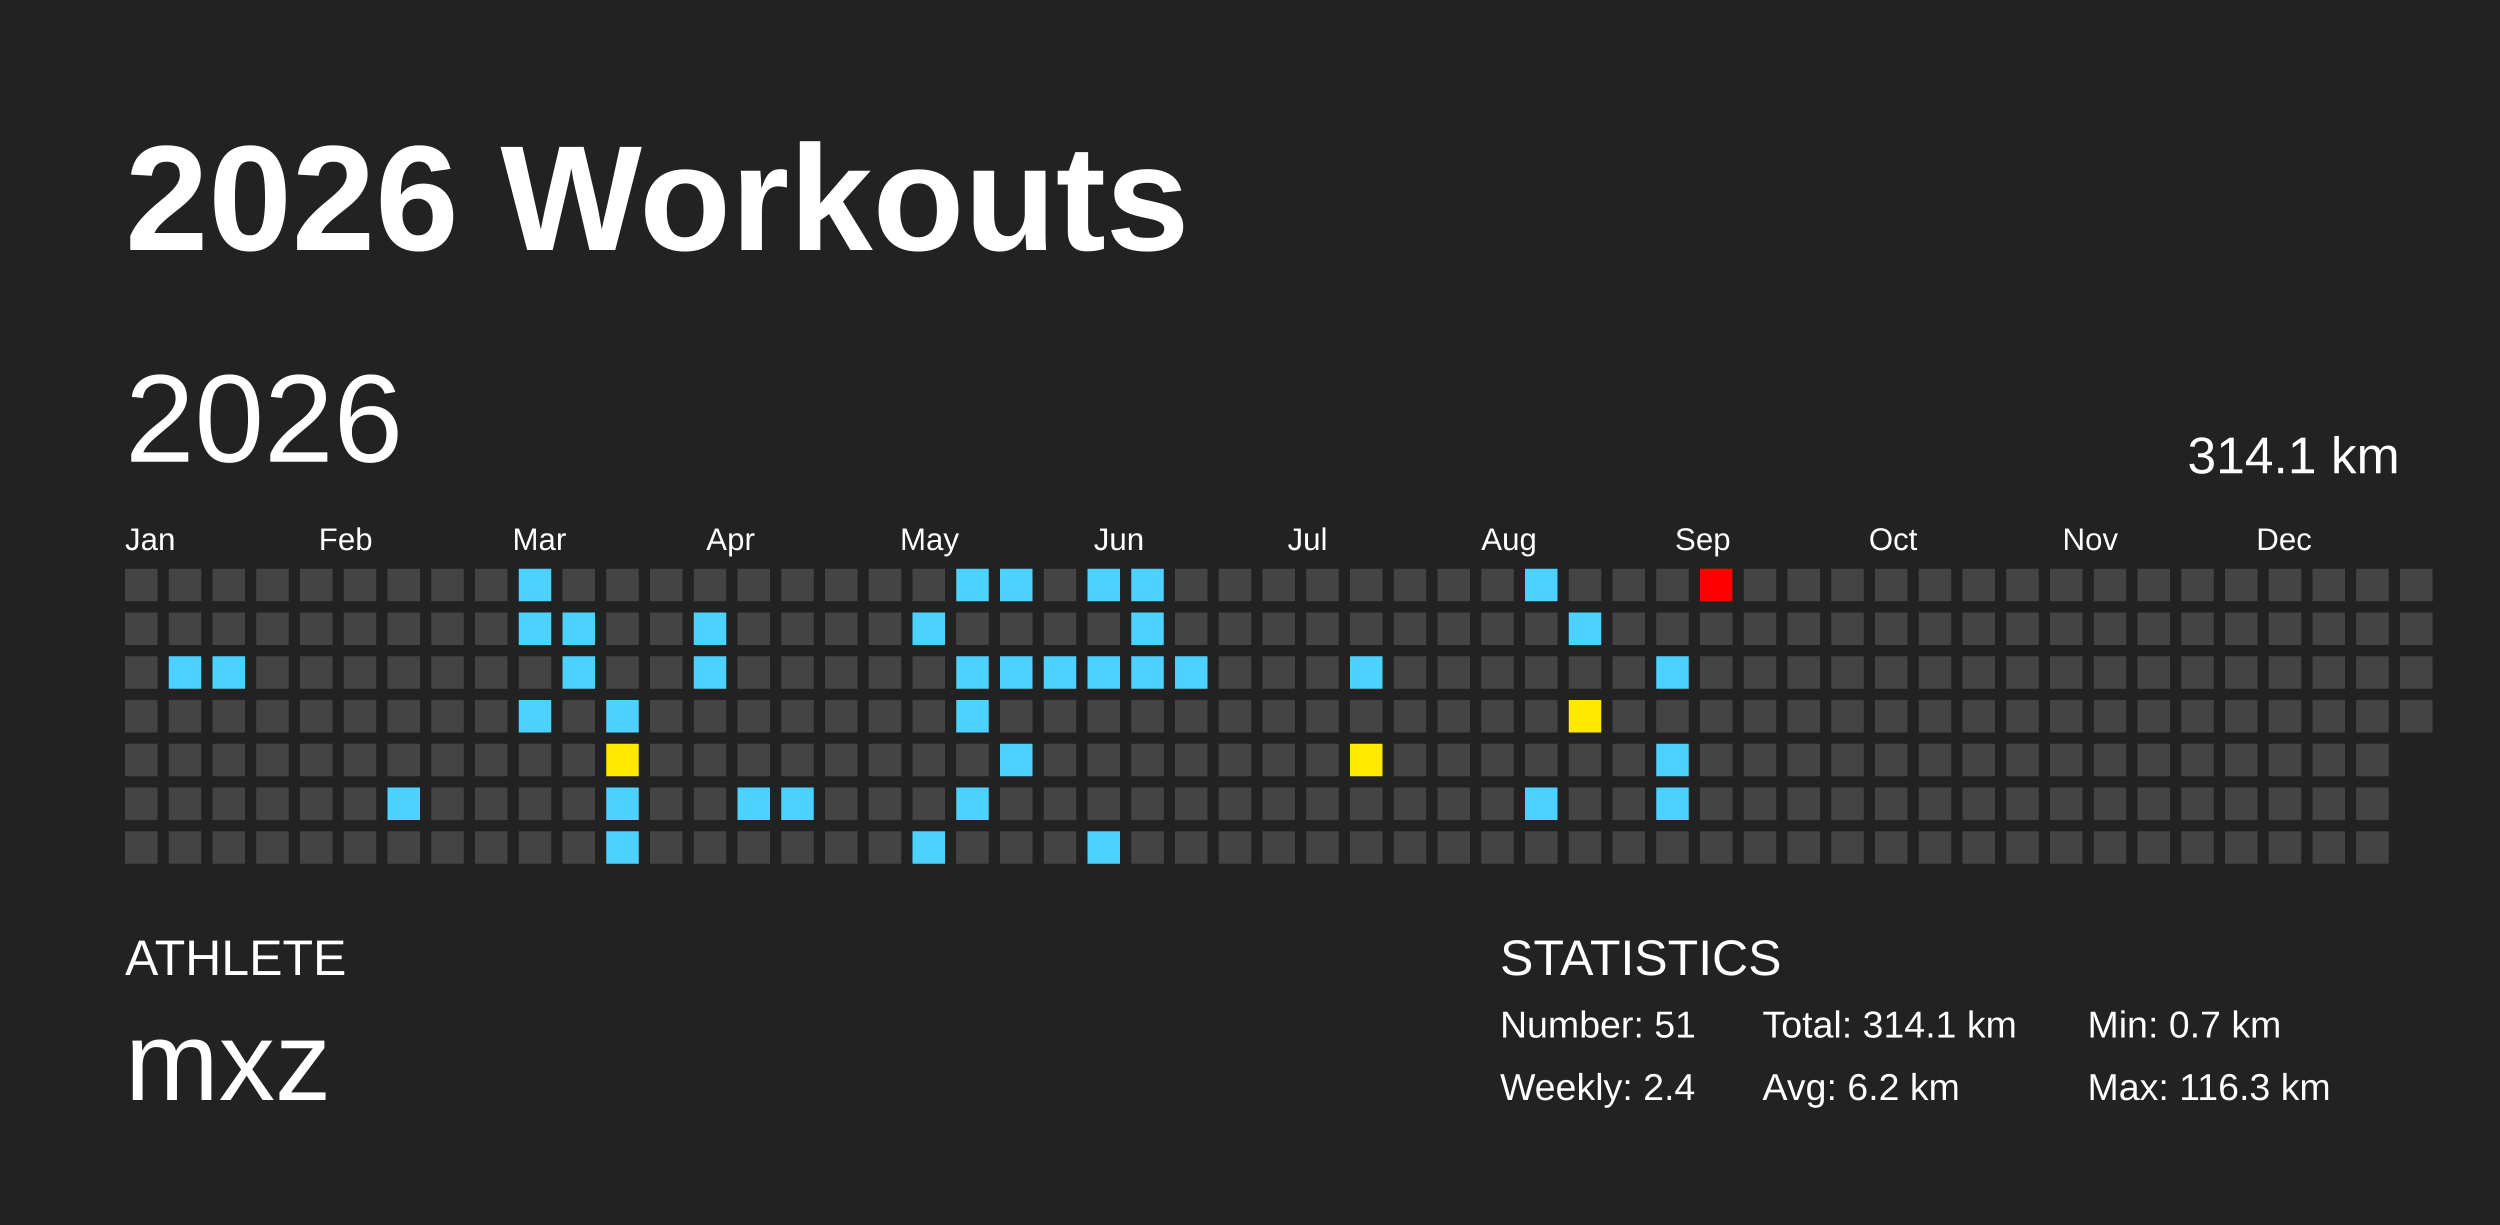
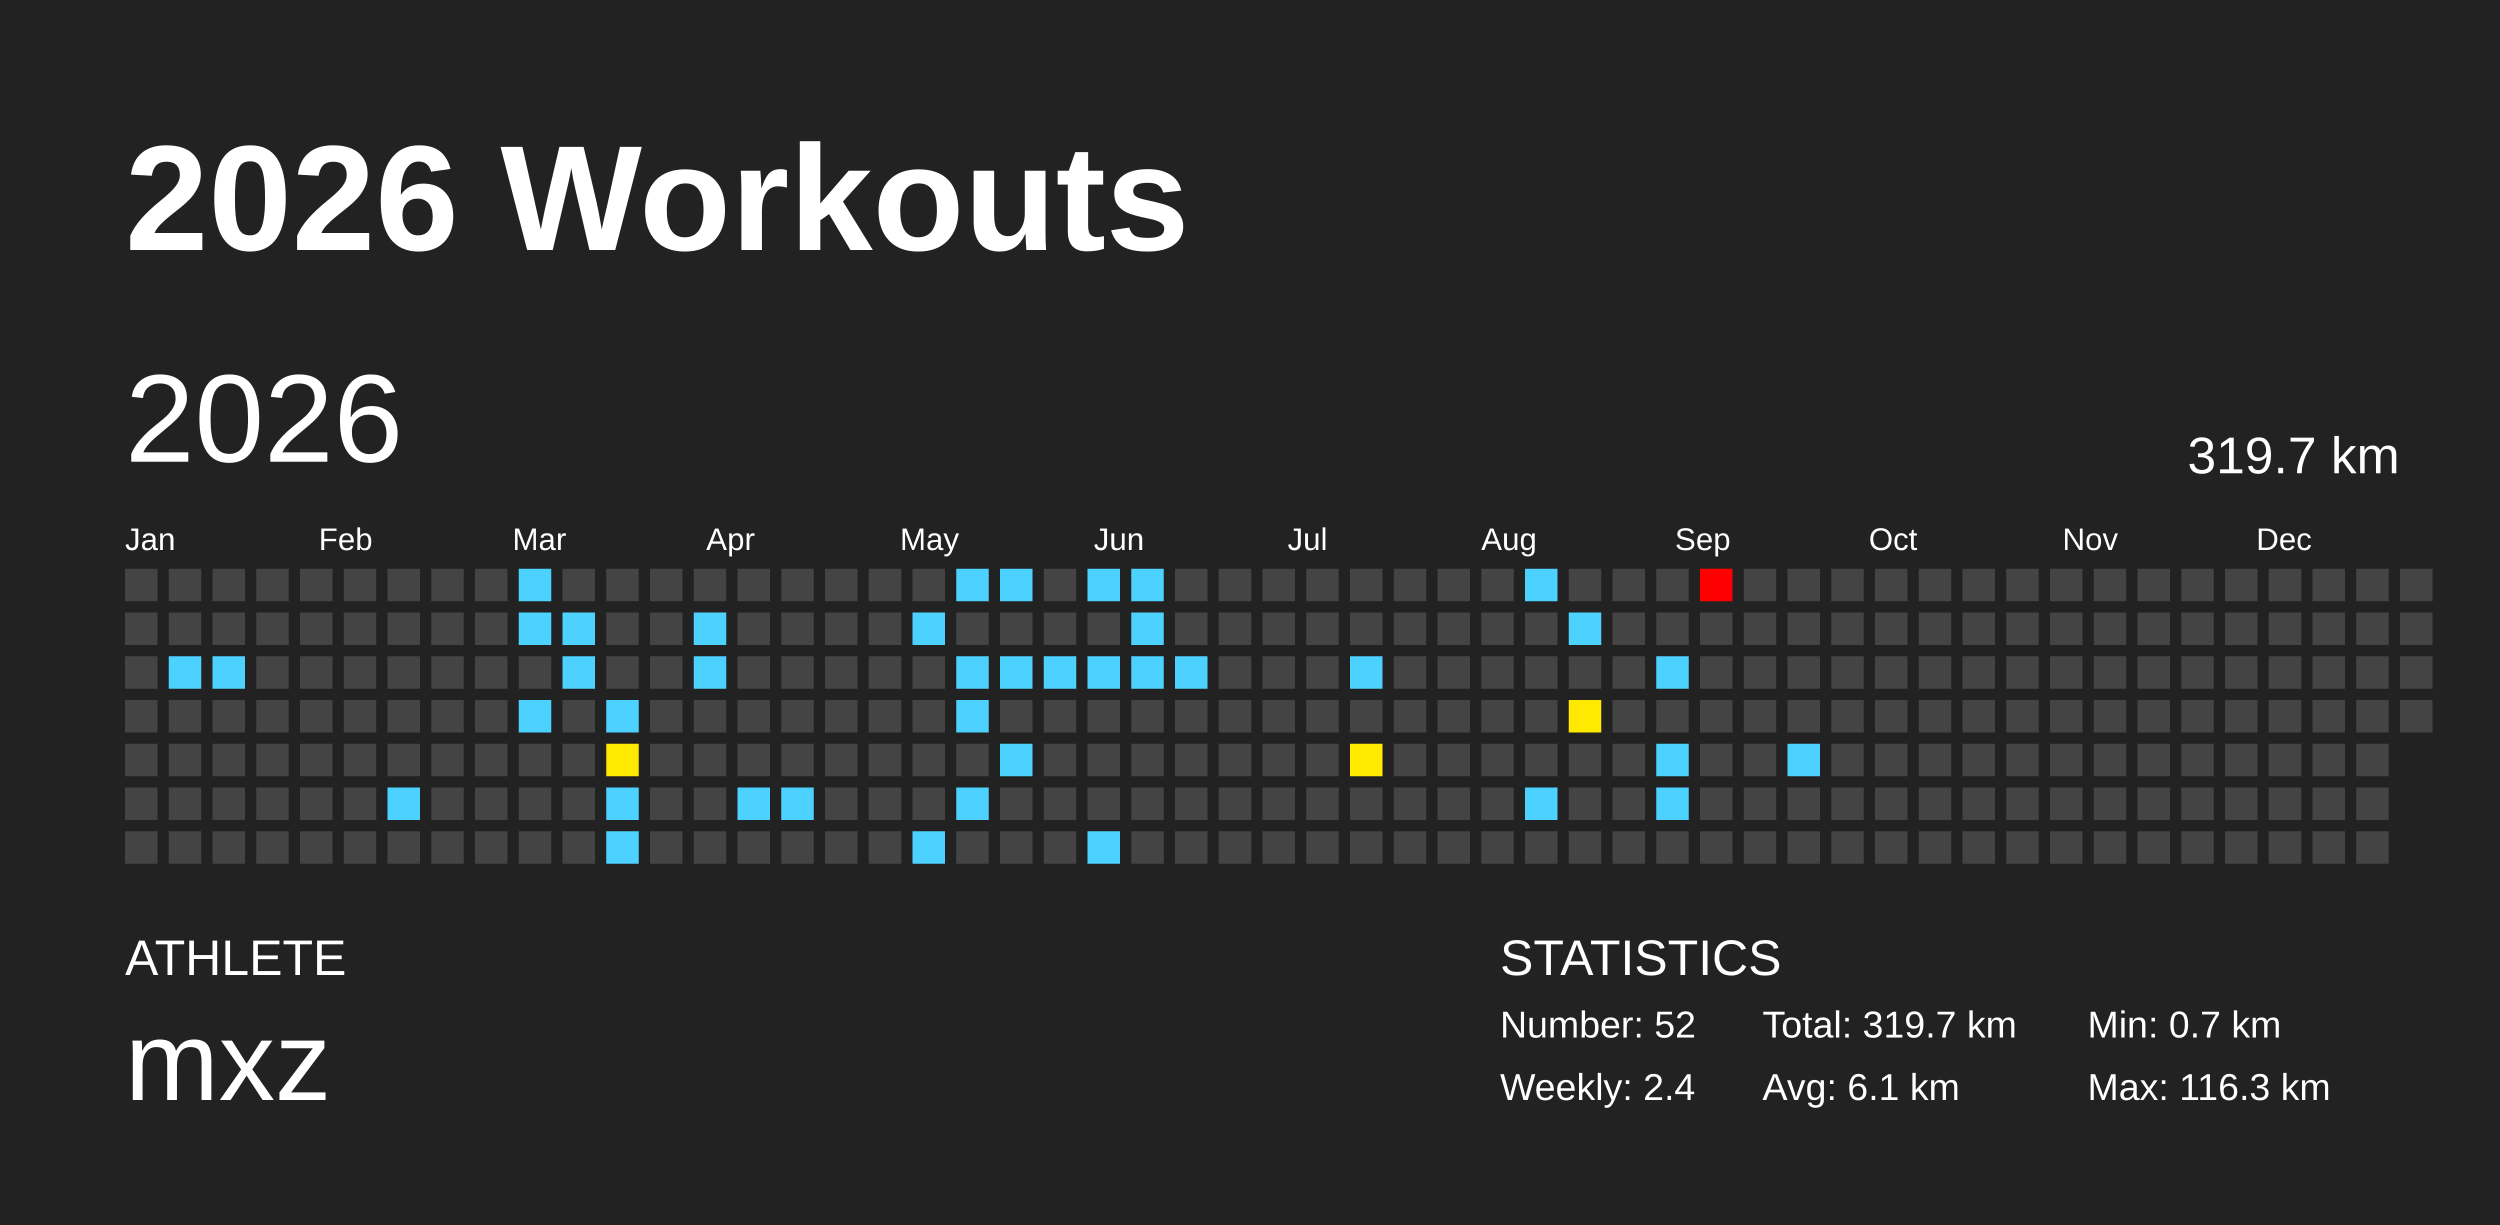
<svg xmlns="http://www.w3.org/2000/svg" baseProfile="full" height="98mm" version="1.1" viewBox="0,0,200,98" width="200mm">
  <defs />
  <rect fill="#222222" height="98" width="200" x="0" y="0" />
  <text fill="#FFFFFF" style="font-size:12px; font-family:Arial; font-weight:bold;" x="10" y="20">2026 Workouts</text>
  <text fill="#FFFFFF" style="font-size:4px; font-family:Arial" x="10" y="78">ATHLETE</text>
  <text fill="#FFFFFF" style="font-size:9px; font-family:Arial" x="10" y="88">mxz</text>
  <text fill="#FFFFFF" style="font-size:4px; font-family:Arial" x="120" y="78">STATISTICS</text>
-   <text fill="#FFFFFF" style="font-size:3px; font-family:Arial" x="120" y="83">Number: 51</text>
+   <text fill="#FFFFFF" style="font-size:3px; font-family:Arial" x="120" y="83">Number: 52</text>
  <text fill="#FFFFFF" style="font-size:3px; font-family:Arial" x="120" y="88">Weekly: 2.4</text>
-   <text fill="#FFFFFF" style="font-size:3px; font-family:Arial" x="141" y="83">Total: 314.1 km</text>
-   <text fill="#FFFFFF" style="font-size:3px; font-family:Arial" x="141" y="88">Avg: 6.2 km</text>
+   <text fill="#FFFFFF" style="font-size:3px; font-family:Arial" x="141" y="83">Total: 319.7 km</text>
+   <text fill="#FFFFFF" style="font-size:3px; font-family:Arial" x="141" y="88">Avg: 6.1 km</text>
  <text fill="#FFFFFF" style="font-size:3px; font-family:Arial" x="167" y="83">Min: 0.7 km</text>
  <text fill="#FFFFFF" style="font-size:3px; font-family:Arial" x="167" y="88">Max: 116.3 km</text>
  <text dominant-baseline="hanging" fill="#FFFFFF" style="font-size:10.0px; font-family:Arial;" x="10" y="30">2026</text>
-   <text dominant-baseline="hanging" fill="#FFFFFF" style="font-size:4.125px; font-family:Arial;" x="175" y="35">314.1 km</text>
+   <text dominant-baseline="hanging" fill="#FFFFFF" style="font-size:4.125px; font-family:Arial;" x="175" y="35">319.7 km</text>
  <text fill="#FFFFFF" style="font-size:2.5px; font-family:Arial" x="10.0" y="44">Jan</text>
  <text fill="#FFFFFF" style="font-size:2.5px; font-family:Arial" x="25.5" y="44">Feb</text>
  <text fill="#FFFFFF" style="font-size:2.5px; font-family:Arial" x="41.0" y="44">Mar</text>
  <text fill="#FFFFFF" style="font-size:2.5px; font-family:Arial" x="56.5" y="44">Apr</text>
  <text fill="#FFFFFF" style="font-size:2.5px; font-family:Arial" x="72.0" y="44">May</text>
  <text fill="#FFFFFF" style="font-size:2.5px; font-family:Arial" x="87.5" y="44">Jun</text>
  <text fill="#FFFFFF" style="font-size:2.5px; font-family:Arial" x="103.0" y="44">Jul</text>
  <text fill="#FFFFFF" style="font-size:2.5px; font-family:Arial" x="118.5" y="44">Aug</text>
  <text fill="#FFFFFF" style="font-size:2.5px; font-family:Arial" x="134.0" y="44">Sep</text>
  <text fill="#FFFFFF" style="font-size:2.5px; font-family:Arial" x="149.5" y="44">Oct</text>
  <text fill="#FFFFFF" style="font-size:2.5px; font-family:Arial" x="165.0" y="44">Nov</text>
  <text fill="#FFFFFF" style="font-size:2.5px; font-family:Arial" x="180.5" y="44">Dec</text>
  <rect fill="#444444" height="2.6" width="2.6" x="10.0" y="45.5" />
  <rect fill="#444444" height="2.6" width="2.6" x="10.0" y="49.0" />
  <rect fill="#444444" height="2.6" width="2.6" x="10.0" y="52.5" />
  <rect fill="#444444" height="2.6" width="2.6" x="10.0" y="56.0" />
  <rect fill="#444444" height="2.6" width="2.6" x="10.0" y="59.5" />
  <rect fill="#444444" height="2.6" width="2.6" x="10.0" y="63.0" />
  <rect fill="#444444" height="2.6" width="2.6" x="10.0" y="66.5" />
  <rect fill="#444444" height="2.6" width="2.6" x="13.5" y="45.5" />
  <rect fill="#444444" height="2.6" width="2.6" x="13.5" y="49.0" />
  <rect fill="#4dd2ff" height="2.6" width="2.6" x="13.5" y="52.5" />
  <rect fill="#444444" height="2.6" width="2.6" x="13.5" y="56.0" />
  <rect fill="#444444" height="2.6" width="2.6" x="13.5" y="59.5" />
  <rect fill="#444444" height="2.6" width="2.6" x="13.5" y="63.0" />
  <rect fill="#444444" height="2.6" width="2.6" x="13.5" y="66.5" />
  <rect fill="#444444" height="2.6" width="2.6" x="17.0" y="45.5" />
  <rect fill="#444444" height="2.6" width="2.6" x="17.0" y="49.0" />
  <rect fill="#4dd2ff" height="2.6" width="2.6" x="17.0" y="52.5" />
  <rect fill="#444444" height="2.6" width="2.6" x="17.0" y="56.0" />
  <rect fill="#444444" height="2.6" width="2.6" x="17.0" y="59.5" />
  <rect fill="#444444" height="2.6" width="2.6" x="17.0" y="63.0" />
  <rect fill="#444444" height="2.6" width="2.6" x="17.0" y="66.5" />
  <rect fill="#444444" height="2.6" width="2.6" x="20.5" y="45.5" />
  <rect fill="#444444" height="2.6" width="2.6" x="20.5" y="49.0" />
  <rect fill="#444444" height="2.6" width="2.6" x="20.5" y="52.5" />
  <rect fill="#444444" height="2.6" width="2.6" x="20.5" y="56.0" />
  <rect fill="#444444" height="2.6" width="2.6" x="20.5" y="59.5" />
  <rect fill="#444444" height="2.6" width="2.6" x="20.5" y="63.0" />
  <rect fill="#444444" height="2.6" width="2.6" x="20.5" y="66.5" />
  <rect fill="#444444" height="2.6" width="2.6" x="24.0" y="45.5" />
  <rect fill="#444444" height="2.6" width="2.6" x="24.0" y="49.0" />
  <rect fill="#444444" height="2.6" width="2.6" x="24.0" y="52.5" />
  <rect fill="#444444" height="2.6" width="2.6" x="24.0" y="56.0" />
  <rect fill="#444444" height="2.6" width="2.6" x="24.0" y="59.5" />
  <rect fill="#444444" height="2.6" width="2.6" x="24.0" y="63.0" />
  <rect fill="#444444" height="2.6" width="2.6" x="24.0" y="66.5" />
  <rect fill="#444444" height="2.6" width="2.6" x="27.5" y="45.5" />
  <rect fill="#444444" height="2.6" width="2.6" x="27.5" y="49.0" />
  <rect fill="#444444" height="2.6" width="2.6" x="27.5" y="52.5" />
  <rect fill="#444444" height="2.6" width="2.6" x="27.5" y="56.0" />
  <rect fill="#444444" height="2.6" width="2.6" x="27.5" y="59.5" />
  <rect fill="#444444" height="2.6" width="2.6" x="27.5" y="63.0" />
  <rect fill="#444444" height="2.6" width="2.6" x="27.5" y="66.5" />
  <rect fill="#444444" height="2.6" width="2.6" x="31.0" y="45.5" />
  <rect fill="#444444" height="2.6" width="2.6" x="31.0" y="49.0" />
  <rect fill="#444444" height="2.6" width="2.6" x="31.0" y="52.5" />
  <rect fill="#444444" height="2.6" width="2.6" x="31.0" y="56.0" />
  <rect fill="#444444" height="2.6" width="2.6" x="31.0" y="59.5" />
  <rect fill="#4dd2ff" height="2.6" width="2.6" x="31.0" y="63.0" />
  <rect fill="#444444" height="2.6" width="2.6" x="31.0" y="66.5" />
  <rect fill="#444444" height="2.6" width="2.6" x="34.5" y="45.5" />
  <rect fill="#444444" height="2.6" width="2.6" x="34.5" y="49.0" />
  <rect fill="#444444" height="2.6" width="2.6" x="34.5" y="52.5" />
  <rect fill="#444444" height="2.6" width="2.6" x="34.5" y="56.0" />
  <rect fill="#444444" height="2.6" width="2.6" x="34.5" y="59.5" />
  <rect fill="#444444" height="2.6" width="2.6" x="34.5" y="63.0" />
  <rect fill="#444444" height="2.6" width="2.6" x="34.5" y="66.5" />
  <rect fill="#444444" height="2.6" width="2.6" x="38.0" y="45.5" />
  <rect fill="#444444" height="2.6" width="2.6" x="38.0" y="49.0" />
  <rect fill="#444444" height="2.6" width="2.6" x="38.0" y="52.5" />
  <rect fill="#444444" height="2.6" width="2.6" x="38.0" y="56.0" />
  <rect fill="#444444" height="2.6" width="2.6" x="38.0" y="59.5" />
  <rect fill="#444444" height="2.6" width="2.6" x="38.0" y="63.0" />
  <rect fill="#444444" height="2.6" width="2.6" x="38.0" y="66.5" />
  <rect fill="#4dd2ff" height="2.6" width="2.6" x="41.5" y="45.5" />
  <rect fill="#4dd2ff" height="2.6" width="2.6" x="41.5" y="49.0" />
  <rect fill="#444444" height="2.6" width="2.6" x="41.5" y="52.5" />
  <rect fill="#4dd2ff" height="2.6" width="2.6" x="41.5" y="56.0" />
  <rect fill="#444444" height="2.6" width="2.6" x="41.5" y="59.5" />
  <rect fill="#444444" height="2.6" width="2.6" x="41.5" y="63.0" />
  <rect fill="#444444" height="2.6" width="2.6" x="41.5" y="66.5" />
  <rect fill="#444444" height="2.6" width="2.6" x="45.0" y="45.5" />
  <rect fill="#4dd2ff" height="2.6" width="2.6" x="45.0" y="49.0" />
  <rect fill="#4dd2ff" height="2.6" width="2.6" x="45.0" y="52.5" />
  <rect fill="#444444" height="2.6" width="2.6" x="45.0" y="56.0" />
  <rect fill="#444444" height="2.6" width="2.6" x="45.0" y="59.5" />
  <rect fill="#444444" height="2.6" width="2.6" x="45.0" y="63.0" />
  <rect fill="#444444" height="2.6" width="2.6" x="45.0" y="66.5" />
  <rect fill="#444444" height="2.6" width="2.6" x="48.5" y="45.5" />
  <rect fill="#444444" height="2.6" width="2.6" x="48.5" y="49.0" />
  <rect fill="#444444" height="2.6" width="2.6" x="48.5" y="52.5" />
  <rect fill="#4dd2ff" height="2.6" width="2.6" x="48.5" y="56.0" />
  <rect fill="#ffe900" height="2.6" width="2.6" x="48.5" y="59.5" />
  <rect fill="#4dd2ff" height="2.6" width="2.6" x="48.5" y="63.0" />
  <rect fill="#4dd2ff" height="2.6" width="2.6" x="48.5" y="66.5" />
  <rect fill="#444444" height="2.6" width="2.6" x="52.0" y="45.5" />
  <rect fill="#444444" height="2.6" width="2.6" x="52.0" y="49.0" />
  <rect fill="#444444" height="2.6" width="2.6" x="52.0" y="52.5" />
  <rect fill="#444444" height="2.6" width="2.6" x="52.0" y="56.0" />
  <rect fill="#444444" height="2.6" width="2.6" x="52.0" y="59.5" />
  <rect fill="#444444" height="2.6" width="2.6" x="52.0" y="63.0" />
  <rect fill="#444444" height="2.6" width="2.6" x="52.0" y="66.5" />
  <rect fill="#444444" height="2.6" width="2.6" x="55.5" y="45.5" />
  <rect fill="#4dd2ff" height="2.6" width="2.6" x="55.5" y="49.0" />
  <rect fill="#4dd2ff" height="2.6" width="2.6" x="55.5" y="52.5" />
  <rect fill="#444444" height="2.6" width="2.6" x="55.5" y="56.0" />
  <rect fill="#444444" height="2.6" width="2.6" x="55.5" y="59.5" />
  <rect fill="#444444" height="2.6" width="2.6" x="55.5" y="63.0" />
  <rect fill="#444444" height="2.6" width="2.6" x="55.5" y="66.5" />
  <rect fill="#444444" height="2.6" width="2.6" x="59.0" y="45.5" />
  <rect fill="#444444" height="2.6" width="2.6" x="59.0" y="49.0" />
  <rect fill="#444444" height="2.6" width="2.6" x="59.0" y="52.5" />
  <rect fill="#444444" height="2.6" width="2.6" x="59.0" y="56.0" />
  <rect fill="#444444" height="2.6" width="2.6" x="59.0" y="59.5" />
  <rect fill="#4dd2ff" height="2.6" width="2.6" x="59.0" y="63.0" />
  <rect fill="#444444" height="2.6" width="2.6" x="59.0" y="66.5" />
  <rect fill="#444444" height="2.6" width="2.6" x="62.5" y="45.5" />
  <rect fill="#444444" height="2.6" width="2.6" x="62.5" y="49.0" />
  <rect fill="#444444" height="2.6" width="2.6" x="62.5" y="52.5" />
  <rect fill="#444444" height="2.6" width="2.6" x="62.5" y="56.0" />
  <rect fill="#444444" height="2.6" width="2.6" x="62.5" y="59.5" />
  <rect fill="#4dd2ff" height="2.6" width="2.6" x="62.5" y="63.0" />
  <rect fill="#444444" height="2.6" width="2.6" x="62.5" y="66.5" />
  <rect fill="#444444" height="2.6" width="2.6" x="66.0" y="45.5" />
  <rect fill="#444444" height="2.6" width="2.6" x="66.0" y="49.0" />
  <rect fill="#444444" height="2.6" width="2.6" x="66.0" y="52.5" />
  <rect fill="#444444" height="2.6" width="2.6" x="66.0" y="56.0" />
  <rect fill="#444444" height="2.6" width="2.6" x="66.0" y="59.5" />
  <rect fill="#444444" height="2.6" width="2.6" x="66.0" y="63.0" />
  <rect fill="#444444" height="2.6" width="2.6" x="66.0" y="66.5" />
  <rect fill="#444444" height="2.6" width="2.6" x="69.5" y="45.5" />
  <rect fill="#444444" height="2.6" width="2.6" x="69.5" y="49.0" />
  <rect fill="#444444" height="2.6" width="2.6" x="69.5" y="52.5" />
  <rect fill="#444444" height="2.6" width="2.6" x="69.5" y="56.0" />
  <rect fill="#444444" height="2.6" width="2.6" x="69.5" y="59.5" />
  <rect fill="#444444" height="2.6" width="2.6" x="69.5" y="63.0" />
  <rect fill="#444444" height="2.6" width="2.6" x="69.5" y="66.5" />
  <rect fill="#444444" height="2.6" width="2.6" x="73.0" y="45.5" />
  <rect fill="#4dd2ff" height="2.6" width="2.6" x="73.0" y="49.0" />
  <rect fill="#444444" height="2.6" width="2.6" x="73.0" y="52.5" />
  <rect fill="#444444" height="2.6" width="2.6" x="73.0" y="56.0" />
  <rect fill="#444444" height="2.6" width="2.6" x="73.0" y="59.5" />
  <rect fill="#444444" height="2.6" width="2.6" x="73.0" y="63.0" />
  <rect fill="#4dd2ff" height="2.6" width="2.6" x="73.0" y="66.5" />
  <rect fill="#4dd2ff" height="2.6" width="2.6" x="76.5" y="45.5" />
  <rect fill="#444444" height="2.6" width="2.6" x="76.5" y="49.0" />
  <rect fill="#4dd2ff" height="2.6" width="2.6" x="76.5" y="52.5" />
  <rect fill="#4dd2ff" height="2.6" width="2.6" x="76.5" y="56.0" />
  <rect fill="#444444" height="2.6" width="2.6" x="76.5" y="59.5" />
  <rect fill="#4dd2ff" height="2.6" width="2.6" x="76.5" y="63.0" />
  <rect fill="#444444" height="2.6" width="2.6" x="76.5" y="66.5" />
  <rect fill="#4dd2ff" height="2.6" width="2.6" x="80.0" y="45.5" />
  <rect fill="#444444" height="2.6" width="2.6" x="80.0" y="49.0" />
  <rect fill="#4dd2ff" height="2.6" width="2.6" x="80.0" y="52.5" />
  <rect fill="#444444" height="2.6" width="2.6" x="80.0" y="56.0" />
  <rect fill="#4dd2ff" height="2.6" width="2.6" x="80.0" y="59.5" />
  <rect fill="#444444" height="2.6" width="2.6" x="80.0" y="63.0" />
  <rect fill="#444444" height="2.6" width="2.6" x="80.0" y="66.5" />
  <rect fill="#444444" height="2.6" width="2.6" x="83.5" y="45.5" />
  <rect fill="#444444" height="2.6" width="2.6" x="83.5" y="49.0" />
  <rect fill="#4dd2ff" height="2.6" width="2.6" x="83.5" y="52.5" />
  <rect fill="#444444" height="2.6" width="2.6" x="83.5" y="56.0" />
  <rect fill="#444444" height="2.6" width="2.6" x="83.5" y="59.5" />
  <rect fill="#444444" height="2.6" width="2.6" x="83.5" y="63.0" />
  <rect fill="#444444" height="2.6" width="2.6" x="83.5" y="66.5" />
  <rect fill="#4dd2ff" height="2.6" width="2.6" x="87.0" y="45.5" />
  <rect fill="#444444" height="2.6" width="2.6" x="87.0" y="49.0" />
  <rect fill="#4dd2ff" height="2.6" width="2.6" x="87.0" y="52.5" />
  <rect fill="#444444" height="2.6" width="2.6" x="87.0" y="56.0" />
  <rect fill="#444444" height="2.6" width="2.6" x="87.0" y="59.5" />
  <rect fill="#444444" height="2.6" width="2.6" x="87.0" y="63.0" />
  <rect fill="#4dd2ff" height="2.6" width="2.6" x="87.0" y="66.5" />
  <rect fill="#4dd2ff" height="2.6" width="2.6" x="90.5" y="45.5" />
  <rect fill="#4dd2ff" height="2.6" width="2.6" x="90.5" y="49.0" />
  <rect fill="#4dd2ff" height="2.6" width="2.6" x="90.5" y="52.5" />
  <rect fill="#444444" height="2.6" width="2.6" x="90.5" y="56.0" />
  <rect fill="#444444" height="2.6" width="2.6" x="90.5" y="59.5" />
  <rect fill="#444444" height="2.6" width="2.6" x="90.5" y="63.0" />
  <rect fill="#444444" height="2.6" width="2.6" x="90.5" y="66.5" />
  <rect fill="#444444" height="2.6" width="2.6" x="94.0" y="45.5" />
  <rect fill="#444444" height="2.6" width="2.6" x="94.0" y="49.0" />
  <rect fill="#4dd2ff" height="2.6" width="2.6" x="94.0" y="52.5" />
  <rect fill="#444444" height="2.6" width="2.6" x="94.0" y="56.0" />
  <rect fill="#444444" height="2.6" width="2.6" x="94.0" y="59.5" />
  <rect fill="#444444" height="2.6" width="2.6" x="94.0" y="63.0" />
  <rect fill="#444444" height="2.6" width="2.6" x="94.0" y="66.5" />
  <rect fill="#444444" height="2.6" width="2.6" x="97.5" y="45.5" />
  <rect fill="#444444" height="2.6" width="2.6" x="97.5" y="49.0" />
  <rect fill="#444444" height="2.6" width="2.6" x="97.5" y="52.5" />
  <rect fill="#444444" height="2.6" width="2.6" x="97.5" y="56.0" />
  <rect fill="#444444" height="2.6" width="2.6" x="97.5" y="59.5" />
  <rect fill="#444444" height="2.6" width="2.6" x="97.5" y="63.0" />
  <rect fill="#444444" height="2.6" width="2.6" x="97.5" y="66.5" />
  <rect fill="#444444" height="2.6" width="2.6" x="101.0" y="45.5" />
  <rect fill="#444444" height="2.6" width="2.6" x="101.0" y="49.0" />
  <rect fill="#444444" height="2.6" width="2.6" x="101.0" y="52.5" />
  <rect fill="#444444" height="2.6" width="2.6" x="101.0" y="56.0" />
  <rect fill="#444444" height="2.6" width="2.6" x="101.0" y="59.5" />
  <rect fill="#444444" height="2.6" width="2.6" x="101.0" y="63.0" />
  <rect fill="#444444" height="2.6" width="2.6" x="101.0" y="66.5" />
  <rect fill="#444444" height="2.6" width="2.6" x="104.5" y="45.5" />
  <rect fill="#444444" height="2.6" width="2.6" x="104.5" y="49.0" />
  <rect fill="#444444" height="2.6" width="2.6" x="104.5" y="52.5" />
  <rect fill="#444444" height="2.6" width="2.6" x="104.5" y="56.0" />
  <rect fill="#444444" height="2.6" width="2.6" x="104.5" y="59.5" />
  <rect fill="#444444" height="2.6" width="2.6" x="104.5" y="63.0" />
  <rect fill="#444444" height="2.6" width="2.6" x="104.5" y="66.5" />
  <rect fill="#444444" height="2.6" width="2.6" x="108.0" y="45.5" />
  <rect fill="#444444" height="2.6" width="2.6" x="108.0" y="49.0" />
  <rect fill="#4dd2ff" height="2.6" width="2.6" x="108.0" y="52.5" />
  <rect fill="#444444" height="2.6" width="2.6" x="108.0" y="56.0" />
  <rect fill="#ffea00" height="2.6" width="2.6" x="108.0" y="59.5" />
  <rect fill="#444444" height="2.6" width="2.6" x="108.0" y="63.0" />
  <rect fill="#444444" height="2.6" width="2.6" x="108.0" y="66.5" />
  <rect fill="#444444" height="2.6" width="2.6" x="111.5" y="45.5" />
  <rect fill="#444444" height="2.6" width="2.6" x="111.5" y="49.0" />
  <rect fill="#444444" height="2.6" width="2.6" x="111.5" y="52.5" />
  <rect fill="#444444" height="2.6" width="2.6" x="111.5" y="56.0" />
  <rect fill="#444444" height="2.6" width="2.6" x="111.5" y="59.5" />
  <rect fill="#444444" height="2.6" width="2.6" x="111.5" y="63.0" />
  <rect fill="#444444" height="2.6" width="2.6" x="111.5" y="66.5" />
  <rect fill="#444444" height="2.6" width="2.6" x="115.0" y="45.5" />
  <rect fill="#444444" height="2.6" width="2.6" x="115.0" y="49.0" />
  <rect fill="#444444" height="2.6" width="2.6" x="115.0" y="52.5" />
  <rect fill="#444444" height="2.6" width="2.6" x="115.0" y="56.0" />
  <rect fill="#444444" height="2.6" width="2.6" x="115.0" y="59.5" />
  <rect fill="#444444" height="2.6" width="2.6" x="115.0" y="63.0" />
  <rect fill="#444444" height="2.6" width="2.6" x="115.0" y="66.5" />
  <rect fill="#444444" height="2.6" width="2.6" x="118.5" y="45.5" />
  <rect fill="#444444" height="2.6" width="2.6" x="118.5" y="49.0" />
  <rect fill="#444444" height="2.6" width="2.6" x="118.5" y="52.5" />
  <rect fill="#444444" height="2.6" width="2.6" x="118.5" y="56.0" />
  <rect fill="#444444" height="2.6" width="2.6" x="118.5" y="59.5" />
  <rect fill="#444444" height="2.6" width="2.6" x="118.5" y="63.0" />
  <rect fill="#444444" height="2.6" width="2.6" x="118.5" y="66.5" />
  <rect fill="#4dd2ff" height="2.6" width="2.6" x="122.0" y="45.5" />
  <rect fill="#444444" height="2.6" width="2.6" x="122.0" y="49.0" />
  <rect fill="#444444" height="2.6" width="2.6" x="122.0" y="52.5" />
  <rect fill="#444444" height="2.6" width="2.6" x="122.0" y="56.0" />
  <rect fill="#444444" height="2.6" width="2.6" x="122.0" y="59.5" />
  <rect fill="#4dd2ff" height="2.6" width="2.6" x="122.0" y="63.0" />
  <rect fill="#444444" height="2.6" width="2.6" x="122.0" y="66.5" />
  <rect fill="#444444" height="2.6" width="2.6" x="125.5" y="45.5" />
  <rect fill="#4dd2ff" height="2.6" width="2.6" x="125.5" y="49.0" />
  <rect fill="#444444" height="2.6" width="2.6" x="125.5" y="52.5" />
  <rect fill="#ffe900" height="2.6" width="2.6" x="125.5" y="56.0" />
  <rect fill="#444444" height="2.6" width="2.6" x="125.5" y="59.5" />
  <rect fill="#444444" height="2.6" width="2.6" x="125.5" y="63.0" />
  <rect fill="#444444" height="2.6" width="2.6" x="125.5" y="66.5" />
  <rect fill="#444444" height="2.6" width="2.6" x="129.0" y="45.5" />
  <rect fill="#444444" height="2.6" width="2.6" x="129.0" y="49.0" />
  <rect fill="#444444" height="2.6" width="2.6" x="129.0" y="52.5" />
  <rect fill="#444444" height="2.6" width="2.6" x="129.0" y="56.0" />
  <rect fill="#444444" height="2.6" width="2.6" x="129.0" y="59.5" />
  <rect fill="#444444" height="2.6" width="2.6" x="129.0" y="63.0" />
  <rect fill="#444444" height="2.6" width="2.6" x="129.0" y="66.5" />
  <rect fill="#444444" height="2.6" width="2.6" x="132.5" y="45.5" />
  <rect fill="#444444" height="2.6" width="2.6" x="132.5" y="49.0" />
  <rect fill="#4dd2ff" height="2.6" width="2.6" x="132.5" y="52.5" />
  <rect fill="#444444" height="2.6" width="2.6" x="132.5" y="56.0" />
  <rect fill="#4dd2ff" height="2.6" width="2.6" x="132.5" y="59.5" />
  <rect fill="#4dd2ff" height="2.6" width="2.6" x="132.5" y="63.0" />
  <rect fill="#444444" height="2.6" width="2.6" x="132.5" y="66.5" />
  <rect fill="red" height="2.6" width="2.6" x="136.0" y="45.5" />
  <rect fill="#444444" height="2.6" width="2.6" x="136.0" y="49.0" />
  <rect fill="#444444" height="2.6" width="2.6" x="136.0" y="52.5" />
  <rect fill="#444444" height="2.6" width="2.6" x="136.0" y="56.0" />
  <rect fill="#444444" height="2.6" width="2.6" x="136.0" y="59.5" />
  <rect fill="#444444" height="2.6" width="2.6" x="136.0" y="63.0" />
  <rect fill="#444444" height="2.6" width="2.6" x="136.0" y="66.5" />
  <rect fill="#444444" height="2.6" width="2.6" x="139.5" y="45.5" />
  <rect fill="#444444" height="2.6" width="2.6" x="139.5" y="49.0" />
  <rect fill="#444444" height="2.6" width="2.6" x="139.5" y="52.5" />
  <rect fill="#444444" height="2.6" width="2.6" x="139.5" y="56.0" />
  <rect fill="#444444" height="2.6" width="2.6" x="139.5" y="59.5" />
  <rect fill="#444444" height="2.6" width="2.6" x="139.5" y="63.0" />
  <rect fill="#444444" height="2.6" width="2.6" x="139.5" y="66.5" />
  <rect fill="#444444" height="2.6" width="2.6" x="143.0" y="45.5" />
  <rect fill="#444444" height="2.6" width="2.6" x="143.0" y="49.0" />
  <rect fill="#444444" height="2.6" width="2.6" x="143.0" y="52.5" />
  <rect fill="#444444" height="2.6" width="2.6" x="143.0" y="56.0" />
-   <rect fill="#444444" height="2.6" width="2.6" x="143.0" y="59.5" />
+   <rect fill="#4dd2ff" height="2.6" width="2.6" x="143.0" y="59.5" />
  <rect fill="#444444" height="2.6" width="2.6" x="143.0" y="63.0" />
  <rect fill="#444444" height="2.6" width="2.6" x="143.0" y="66.5" />
  <rect fill="#444444" height="2.6" width="2.6" x="146.5" y="45.5" />
  <rect fill="#444444" height="2.6" width="2.6" x="146.5" y="49.0" />
  <rect fill="#444444" height="2.6" width="2.6" x="146.5" y="52.5" />
  <rect fill="#444444" height="2.6" width="2.6" x="146.5" y="56.0" />
  <rect fill="#444444" height="2.6" width="2.6" x="146.5" y="59.5" />
  <rect fill="#444444" height="2.6" width="2.6" x="146.5" y="63.0" />
  <rect fill="#444444" height="2.6" width="2.6" x="146.5" y="66.5" />
  <rect fill="#444444" height="2.6" width="2.6" x="150.0" y="45.5" />
  <rect fill="#444444" height="2.6" width="2.6" x="150.0" y="49.0" />
  <rect fill="#444444" height="2.6" width="2.6" x="150.0" y="52.5" />
  <rect fill="#444444" height="2.6" width="2.6" x="150.0" y="56.0" />
  <rect fill="#444444" height="2.6" width="2.6" x="150.0" y="59.5" />
  <rect fill="#444444" height="2.6" width="2.6" x="150.0" y="63.0" />
  <rect fill="#444444" height="2.6" width="2.6" x="150.0" y="66.5" />
  <rect fill="#444444" height="2.6" width="2.6" x="153.5" y="45.5" />
  <rect fill="#444444" height="2.6" width="2.6" x="153.5" y="49.0" />
  <rect fill="#444444" height="2.6" width="2.6" x="153.5" y="52.5" />
  <rect fill="#444444" height="2.6" width="2.6" x="153.5" y="56.0" />
  <rect fill="#444444" height="2.6" width="2.6" x="153.5" y="59.5" />
  <rect fill="#444444" height="2.6" width="2.6" x="153.5" y="63.0" />
  <rect fill="#444444" height="2.6" width="2.6" x="153.5" y="66.5" />
  <rect fill="#444444" height="2.6" width="2.6" x="157.0" y="45.5" />
  <rect fill="#444444" height="2.6" width="2.6" x="157.0" y="49.0" />
  <rect fill="#444444" height="2.6" width="2.6" x="157.0" y="52.5" />
  <rect fill="#444444" height="2.6" width="2.6" x="157.0" y="56.0" />
  <rect fill="#444444" height="2.6" width="2.6" x="157.0" y="59.5" />
  <rect fill="#444444" height="2.6" width="2.6" x="157.0" y="63.0" />
  <rect fill="#444444" height="2.6" width="2.6" x="157.0" y="66.5" />
  <rect fill="#444444" height="2.6" width="2.6" x="160.5" y="45.5" />
  <rect fill="#444444" height="2.6" width="2.6" x="160.5" y="49.0" />
  <rect fill="#444444" height="2.6" width="2.6" x="160.5" y="52.5" />
  <rect fill="#444444" height="2.6" width="2.6" x="160.5" y="56.0" />
  <rect fill="#444444" height="2.6" width="2.6" x="160.5" y="59.5" />
  <rect fill="#444444" height="2.6" width="2.6" x="160.5" y="63.0" />
  <rect fill="#444444" height="2.6" width="2.6" x="160.5" y="66.5" />
  <rect fill="#444444" height="2.6" width="2.6" x="164.0" y="45.5" />
  <rect fill="#444444" height="2.6" width="2.6" x="164.0" y="49.0" />
  <rect fill="#444444" height="2.6" width="2.6" x="164.0" y="52.5" />
  <rect fill="#444444" height="2.6" width="2.6" x="164.0" y="56.0" />
  <rect fill="#444444" height="2.6" width="2.6" x="164.0" y="59.5" />
  <rect fill="#444444" height="2.6" width="2.6" x="164.0" y="63.0" />
  <rect fill="#444444" height="2.6" width="2.6" x="164.0" y="66.5" />
  <rect fill="#444444" height="2.6" width="2.6" x="167.5" y="45.5" />
  <rect fill="#444444" height="2.6" width="2.6" x="167.5" y="49.0" />
  <rect fill="#444444" height="2.6" width="2.6" x="167.5" y="52.5" />
  <rect fill="#444444" height="2.6" width="2.6" x="167.5" y="56.0" />
  <rect fill="#444444" height="2.6" width="2.6" x="167.5" y="59.5" />
  <rect fill="#444444" height="2.6" width="2.6" x="167.5" y="63.0" />
  <rect fill="#444444" height="2.6" width="2.6" x="167.5" y="66.5" />
  <rect fill="#444444" height="2.6" width="2.6" x="171.0" y="45.5" />
  <rect fill="#444444" height="2.6" width="2.6" x="171.0" y="49.0" />
  <rect fill="#444444" height="2.6" width="2.6" x="171.0" y="52.5" />
  <rect fill="#444444" height="2.6" width="2.6" x="171.0" y="56.0" />
  <rect fill="#444444" height="2.6" width="2.6" x="171.0" y="59.5" />
  <rect fill="#444444" height="2.6" width="2.6" x="171.0" y="63.0" />
  <rect fill="#444444" height="2.6" width="2.6" x="171.0" y="66.5" />
  <rect fill="#444444" height="2.6" width="2.6" x="174.5" y="45.5" />
  <rect fill="#444444" height="2.6" width="2.6" x="174.5" y="49.0" />
  <rect fill="#444444" height="2.6" width="2.6" x="174.5" y="52.5" />
  <rect fill="#444444" height="2.6" width="2.6" x="174.5" y="56.0" />
  <rect fill="#444444" height="2.6" width="2.6" x="174.5" y="59.5" />
  <rect fill="#444444" height="2.6" width="2.6" x="174.5" y="63.0" />
  <rect fill="#444444" height="2.6" width="2.6" x="174.5" y="66.5" />
  <rect fill="#444444" height="2.6" width="2.6" x="178.0" y="45.5" />
  <rect fill="#444444" height="2.6" width="2.6" x="178.0" y="49.0" />
  <rect fill="#444444" height="2.6" width="2.6" x="178.0" y="52.5" />
  <rect fill="#444444" height="2.6" width="2.6" x="178.0" y="56.0" />
  <rect fill="#444444" height="2.6" width="2.6" x="178.0" y="59.5" />
  <rect fill="#444444" height="2.6" width="2.6" x="178.0" y="63.0" />
  <rect fill="#444444" height="2.6" width="2.6" x="178.0" y="66.5" />
  <rect fill="#444444" height="2.6" width="2.6" x="181.5" y="45.5" />
  <rect fill="#444444" height="2.6" width="2.6" x="181.5" y="49.0" />
  <rect fill="#444444" height="2.6" width="2.6" x="181.5" y="52.5" />
  <rect fill="#444444" height="2.6" width="2.6" x="181.5" y="56.0" />
  <rect fill="#444444" height="2.6" width="2.6" x="181.5" y="59.5" />
  <rect fill="#444444" height="2.6" width="2.6" x="181.5" y="63.0" />
  <rect fill="#444444" height="2.6" width="2.6" x="181.5" y="66.5" />
  <rect fill="#444444" height="2.6" width="2.6" x="185.0" y="45.5" />
  <rect fill="#444444" height="2.6" width="2.6" x="185.0" y="49.0" />
  <rect fill="#444444" height="2.6" width="2.6" x="185.0" y="52.5" />
  <rect fill="#444444" height="2.6" width="2.6" x="185.0" y="56.0" />
  <rect fill="#444444" height="2.6" width="2.6" x="185.0" y="59.5" />
  <rect fill="#444444" height="2.6" width="2.6" x="185.0" y="63.0" />
  <rect fill="#444444" height="2.6" width="2.6" x="185.0" y="66.5" />
  <rect fill="#444444" height="2.6" width="2.6" x="188.5" y="45.5" />
  <rect fill="#444444" height="2.6" width="2.6" x="188.5" y="49.0" />
  <rect fill="#444444" height="2.6" width="2.6" x="188.5" y="52.5" />
  <rect fill="#444444" height="2.6" width="2.6" x="188.5" y="56.0" />
  <rect fill="#444444" height="2.6" width="2.6" x="188.5" y="59.5" />
  <rect fill="#444444" height="2.6" width="2.6" x="188.5" y="63.0" />
  <rect fill="#444444" height="2.6" width="2.6" x="188.5" y="66.5" />
  <rect fill="#444444" height="2.6" width="2.6" x="192.0" y="45.5" />
  <rect fill="#444444" height="2.6" width="2.6" x="192.0" y="49.0" />
  <rect fill="#444444" height="2.6" width="2.6" x="192.0" y="52.5" />
  <rect fill="#444444" height="2.6" width="2.6" x="192.0" y="56.0" />
</svg>
